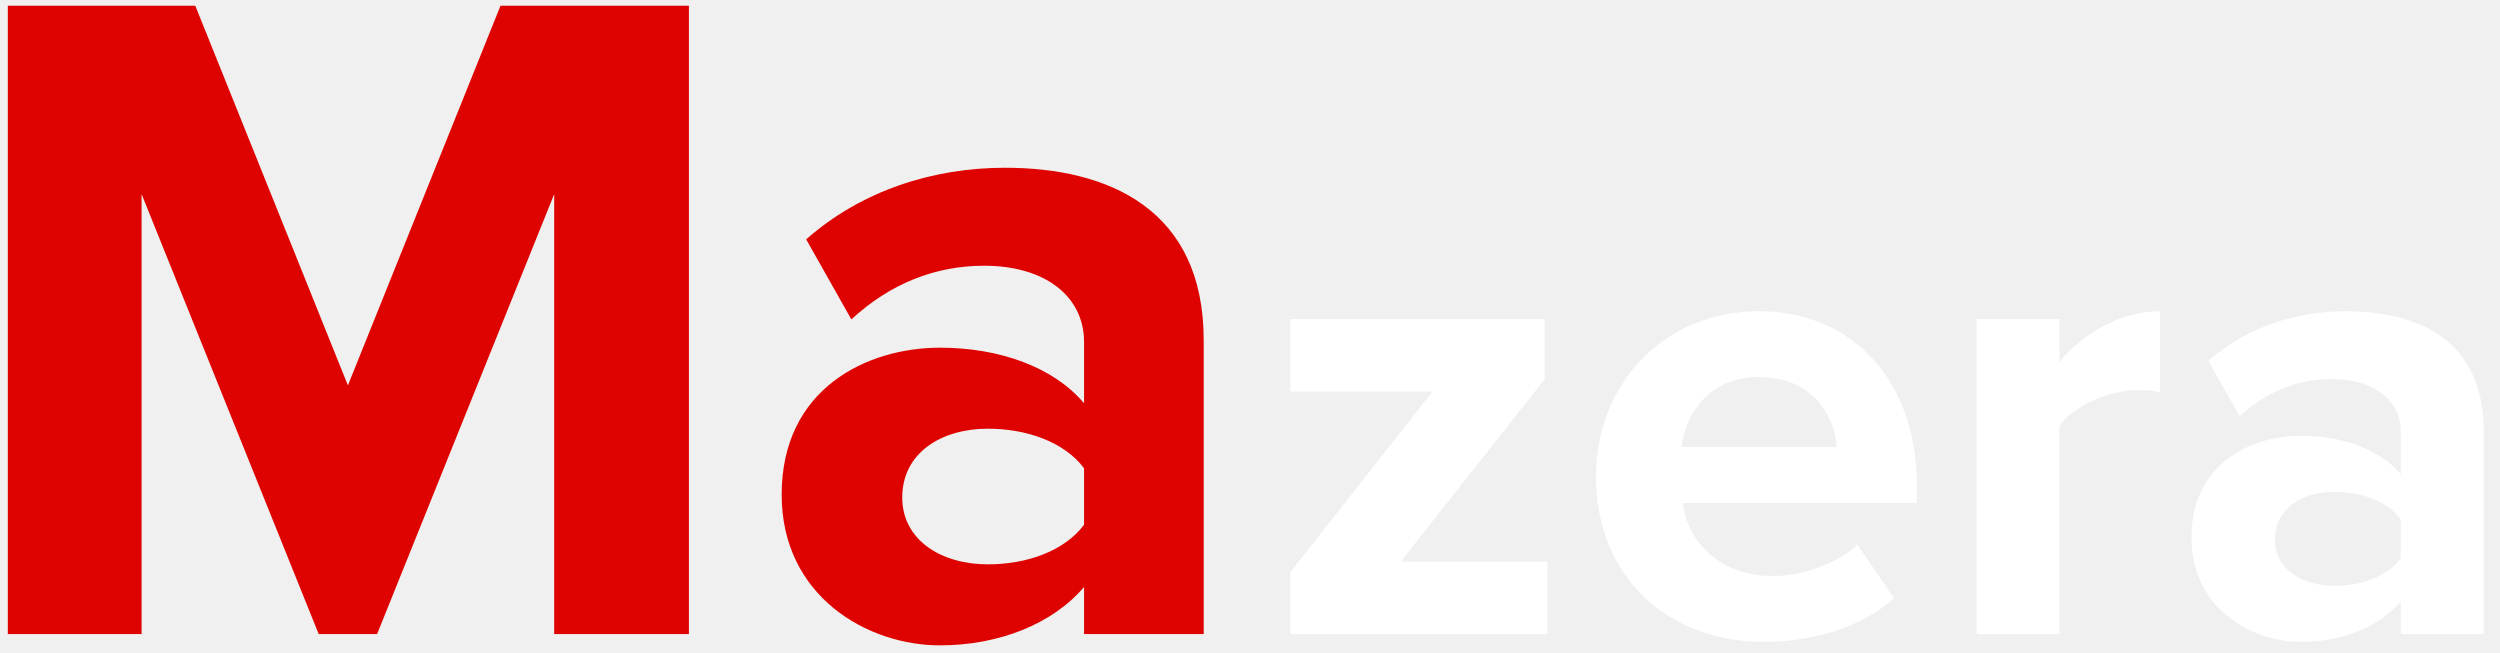
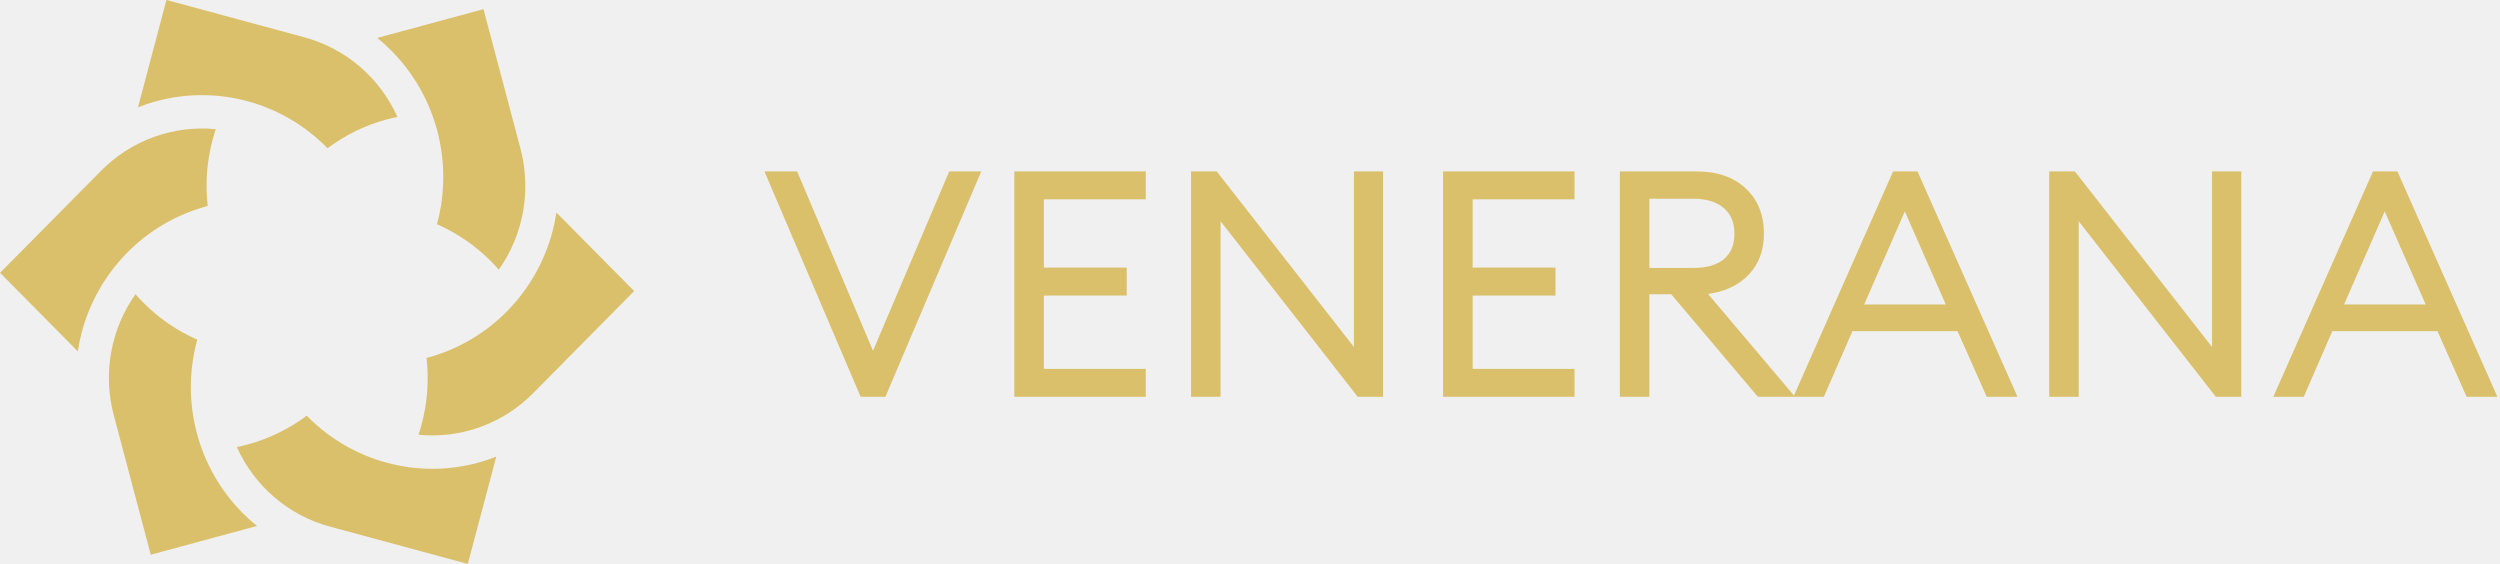
- <svg xmlns="http://www.w3.org/2000/svg" width="138" height="36" viewBox="0 0 138 36" fill="none">
-   <path d="M38.028 35V0.316H27.628L19.204 21.272L10.78 0.316H0.432V35H7.816V10.716L17.592 35H20.816L30.592 10.716V35H38.028ZM66.444 35V18.776C66.444 11.548 61.192 9.26 55.472 9.26C51.52 9.26 47.568 10.508 44.5 13.212L46.996 17.632C49.128 15.656 51.624 14.668 54.328 14.668C57.656 14.668 59.84 16.332 59.84 18.88V22.26C58.176 20.284 55.212 19.192 51.884 19.192C47.88 19.192 43.148 21.428 43.148 27.304C43.148 32.92 47.88 35.624 51.884 35.624C55.16 35.624 58.124 34.428 59.84 32.4V35H66.444ZM54.536 31.152C51.936 31.152 49.804 29.8 49.804 27.46C49.804 25.016 51.936 23.664 54.536 23.664C56.668 23.664 58.748 24.392 59.84 25.848V28.968C58.748 30.424 56.668 31.152 54.536 31.152Z" fill="#DE0300" />
-   <path d="M85.415 35V31.004H77.315L85.271 20.924V17.612H71.231V21.608H79.079L71.231 31.58V35H85.415ZM97.385 35.432C100.085 35.432 102.821 34.604 104.549 33.02L102.533 30.068C101.417 31.148 99.365 31.796 97.889 31.796C94.937 31.796 93.173 29.96 92.885 27.764H105.809V26.756C105.809 21.068 102.281 17.18 97.097 17.18C91.805 17.18 88.097 21.248 88.097 26.288C88.097 31.868 92.093 35.432 97.385 35.432ZM101.381 24.668H92.813C93.029 22.94 94.253 20.816 97.097 20.816C100.121 20.816 101.273 23.012 101.381 24.668ZM113.684 35V23.516C114.44 22.4 116.456 21.536 117.968 21.536C118.472 21.536 118.904 21.572 119.228 21.644V17.18C117.068 17.18 114.908 18.44 113.684 19.988V17.612H109.112V35H113.684ZM137.096 35V23.768C137.096 18.764 133.46 17.18 129.5 17.18C126.764 17.18 124.028 18.044 121.904 19.916L123.632 22.976C125.108 21.608 126.836 20.924 128.708 20.924C131.012 20.924 132.524 22.076 132.524 23.84V26.18C131.372 24.812 129.32 24.056 127.016 24.056C124.244 24.056 120.968 25.604 120.968 29.672C120.968 33.56 124.244 35.432 127.016 35.432C129.284 35.432 131.336 34.604 132.524 33.2V35H137.096ZM128.852 32.336C127.052 32.336 125.576 31.4 125.576 29.78C125.576 28.088 127.052 27.152 128.852 27.152C130.328 27.152 131.768 27.656 132.524 28.664V30.824C131.768 31.832 130.328 32.336 128.852 32.336Z" fill="white" />
+ <svg xmlns="http://www.w3.org/2000/svg" width="315" height="71" viewBox="0 0 315 71" fill="none">
+   <path d="M108.44 50L96.32 21.6H100.44L110 44.2L119.6 21.6H123.64L111.56 50H108.44ZM127.807 50V21.6H144.367V25.12H131.527V33.72H141.967V37.24H131.527V46.48H144.367V50H127.807ZM174.273 50H171.073L153.793 27.88V50H150.073V21.6H153.313L170.593 43.72V21.6H174.273V50ZM181.83 50V21.6H198.39V25.12H185.55V33.72H195.99V37.24H185.55V46.48H198.39V50H181.83ZM204.096 50V21.6H213.776C216.389 21.6 218.456 22.32 219.976 23.76C221.496 25.173 222.256 27.067 222.256 29.44C222.256 31.52 221.629 33.227 220.376 34.56C219.149 35.893 217.429 36.72 215.216 37.04L226.176 50H221.496L210.576 37.08H207.816V50H204.096ZM207.816 33.76H213.336C214.989 33.76 216.269 33.4 217.176 32.68C218.083 31.933 218.536 30.853 218.536 29.44C218.536 28.027 218.083 26.947 217.176 26.2C216.269 25.427 214.989 25.04 213.336 25.04H207.816V33.76ZM225.967 50L238.527 21.6H241.607L254.207 50H250.327L246.647 41.72H233.407L229.807 50H225.967ZM240.007 26.64L234.887 38.36H245.167L240.007 26.64ZM282.398 50H279.198L261.918 27.88V50H258.198V21.6H261.438L278.718 43.72V21.6H282.398V50ZM286.435 50L298.995 21.6H302.075L314.675 50H310.795L307.115 41.72H293.875L290.275 50H286.435ZM300.475 26.64L295.355 38.36H305.635L300.475 26.64Z" fill="#DBC06B" />
+   <g clip-path="url(#clip0)">
+     <path d="M55.107 28.067L55.056 28.253C57.601 29.37 59.915 30.959 61.88 32.938C62.214 33.276 62.536 33.622 62.846 33.98C64.389 31.798 65.435 29.297 65.908 26.658C66.38 24.018 66.267 21.306 65.578 18.716L60.92 1.152L47.53 4.776C48.168 5.29 48.777 5.841 49.353 6.425C52.102 9.208 54.081 12.672 55.091 16.469C56.1 20.267 56.106 24.266 55.107 28.067Z" fill="#DBC06B" />
+     <path d="M65.31 18.789L60.722 1.498L55.552 2.899L59.764 18.789C60.77 22.564 60.522 26.567 59.056 30.184C60.14 30.944 61.157 31.798 62.094 32.738C62.345 32.993 62.594 33.26 62.837 33.53C64.279 31.399 65.247 28.978 65.674 26.433C66.1 23.889 65.976 21.281 65.31 18.789Z" fill="#DBC06B" />
+     <path d="M41.134 18.544L41.271 18.681C43.5 17.011 46.019 15.78 48.698 15.051C49.156 14.928 49.616 14.822 50.075 14.728C48.977 12.285 47.356 10.119 45.329 8.386C43.303 6.652 40.921 5.394 38.355 4.702L20.97 -0.004L17.385 13.523C18.145 13.219 18.922 12.96 19.712 12.745C23.473 11.734 27.43 11.737 31.189 12.754C34.948 13.772 38.377 15.768 41.134 18.544Z" fill="#DBC06B" />
+     <path d="M38.285 4.976L21.167 0.346L19.779 5.576L35.502 9.836C39.239 10.845 42.546 13.063 44.916 16.152C46.11 15.586 47.352 15.128 48.626 14.783C48.97 14.691 49.323 14.603 49.675 14.527C48.573 12.198 46.984 10.138 45.017 8.489C43.051 6.84 40.754 5.642 38.285 4.976Z" fill="#DBC06B" />
+     <path d="M25.983 26.006L26.171 25.955C25.854 23.171 26.061 20.351 26.779 17.644C26.9 17.181 27.04 16.725 27.184 16.275C24.541 16.016 21.875 16.352 19.377 17.259C16.878 18.166 14.61 19.62 12.735 21.519L0.006 34.375L9.806 44.276C9.927 43.459 10.093 42.649 10.305 41.851C11.317 38.055 13.298 34.594 16.049 31.813C18.8 29.033 22.225 27.03 25.983 26.006Z" fill="#DBC06B" />
+     <path d="M12.933 21.715L0.402 34.375L4.194 38.207L15.71 26.575C18.442 23.806 22.001 22.021 25.836 21.497C25.947 20.17 26.173 18.856 26.513 17.57C26.606 17.224 26.715 16.872 26.819 16.524C24.27 16.324 21.709 16.684 19.312 17.58C16.914 18.476 14.738 19.887 12.933 21.715Z" fill="#DBC06B" />
+     <path d="M24.808 42.989L24.859 42.8C22.313 41.684 19.999 40.092 18.038 38.109C17.701 37.772 17.379 37.425 17.069 37.067C15.526 39.249 14.48 41.749 14.007 44.387C13.535 47.026 13.648 49.738 14.337 52.327L18.995 69.893L32.381 66.269C29.011 63.554 26.5 59.904 25.154 55.767C23.808 51.63 23.688 47.186 24.806 42.981L24.808 42.989Z" fill="#DBC06B" />
+     <path d="M14.606 52.266L19.191 69.558L24.372 68.156L20.157 52.266C19.154 48.491 19.402 44.488 20.864 40.869C19.784 40.108 18.771 39.253 17.838 38.313C17.589 38.06 17.338 37.792 17.095 37.522C15.649 39.651 14.678 42.072 14.249 44.618C13.819 47.163 13.941 49.773 14.606 52.266Z" fill="#DBC06B" />
+     <path d="M38.779 52.511L38.643 52.376C36.415 54.044 33.896 55.273 31.218 56C30.758 56.125 30.299 56.231 29.839 56.325C30.937 58.768 32.558 60.934 34.584 62.667C36.61 64.401 38.992 65.659 41.557 66.351L58.945 71.057L62.532 57.532C61.77 57.834 60.993 58.093 60.204 58.31C56.443 59.322 52.485 59.319 48.725 58.301C44.965 57.284 41.536 55.287 38.779 52.511Z" fill="#DBC06B" />
+     <path d="M41.628 66.077L58.748 70.71L60.136 65.475L44.413 61.218C40.674 60.211 37.366 57.991 34.998 54.899C33.806 55.468 32.568 55.927 31.295 56.272C30.953 56.364 30.601 56.45 30.246 56.528C31.348 58.856 32.936 60.915 34.901 62.563C36.866 64.212 39.161 65.41 41.628 66.077Z" fill="#DBC06B" />
+     <path d="M53.931 45.051L53.745 45.1C54.061 47.885 53.855 50.704 53.138 53.412C53.016 53.874 52.876 54.33 52.732 54.779C55.374 55.038 58.04 54.702 60.539 53.796C63.037 52.89 65.306 51.436 67.181 49.538L79.904 36.676L70.104 26.777C69.983 27.594 69.817 28.403 69.605 29.2C68.594 32.997 66.614 36.459 63.864 39.24C61.113 42.022 57.688 44.026 53.931 45.051Z" fill="#DBC06B" />
+     <path d="M66.983 49.338L79.512 36.676L75.72 32.844L64.207 44.48C61.472 47.248 57.915 49.031 54.08 49.557C53.97 50.883 53.743 52.196 53.404 53.481C53.31 53.829 53.208 54.178 53.098 54.529C55.646 54.729 58.207 54.369 60.604 53.473C63.002 52.577 65.178 51.166 66.983 49.338Z" fill="#DBC06B" />
+   </g>
+   <defs>
+     <clipPath id="clip0">
+       <rect width="80" height="71" fill="white" />
+     </clipPath>
+   </defs>
</svg>
